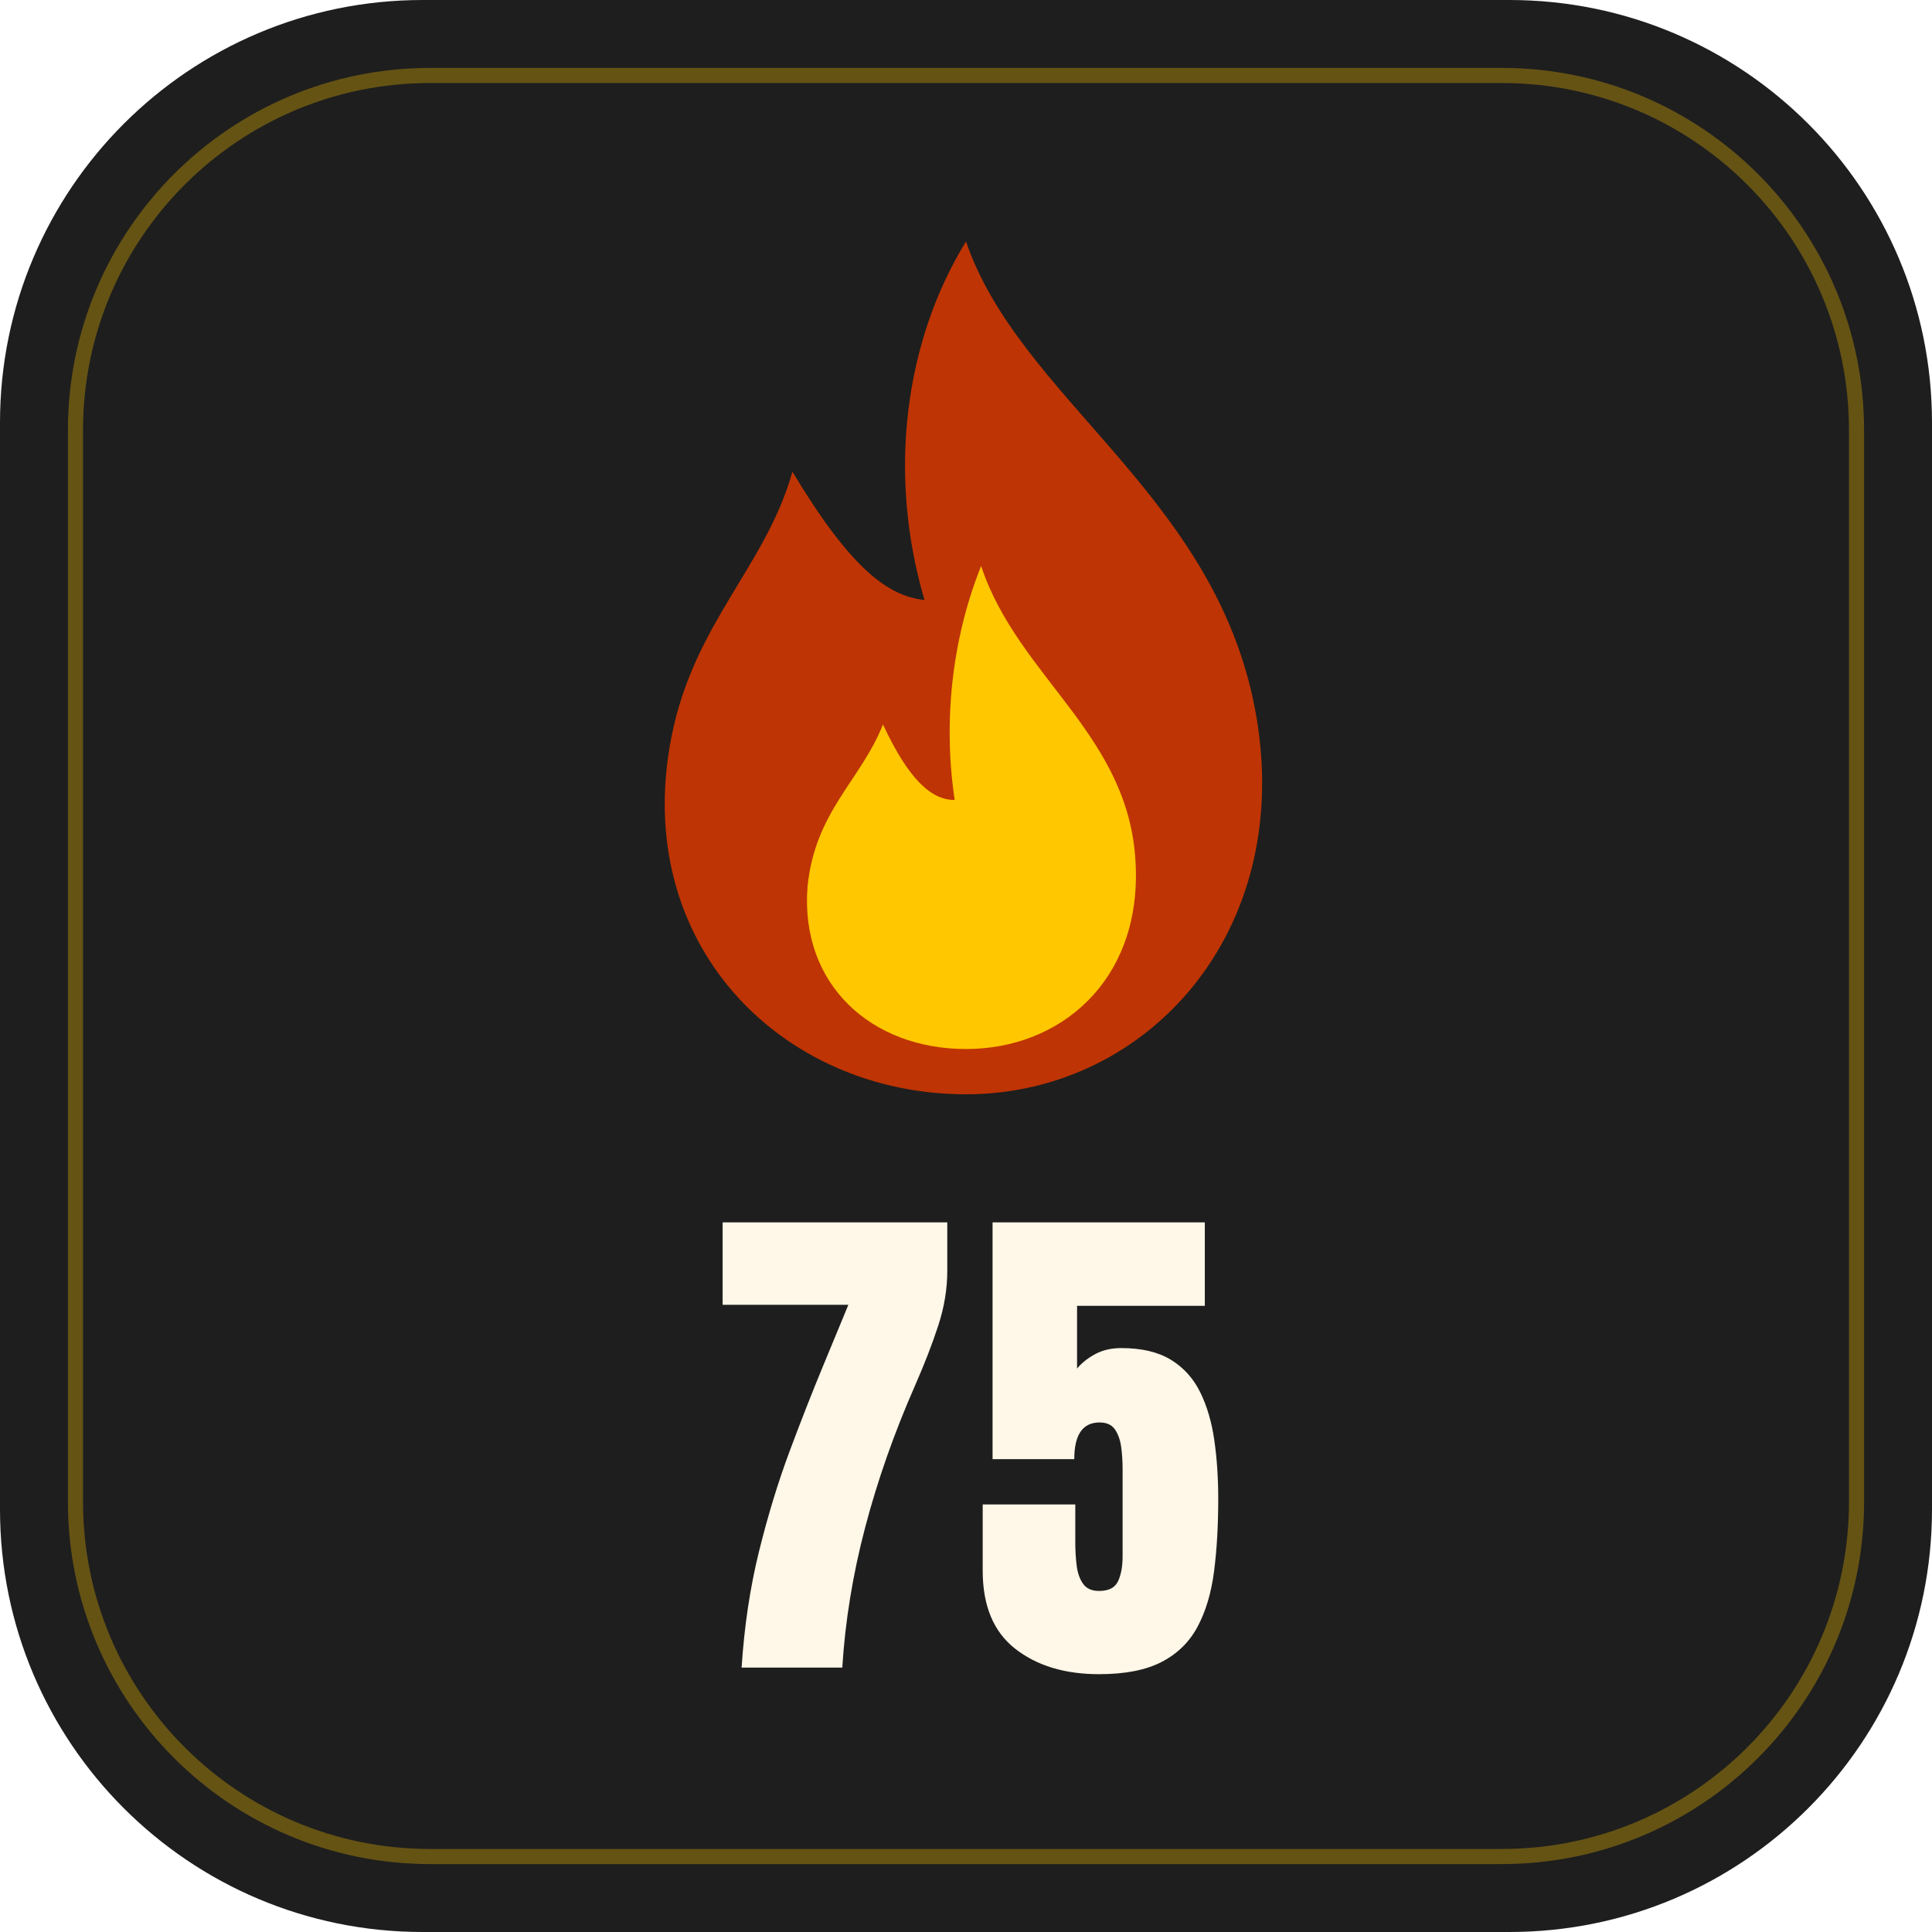
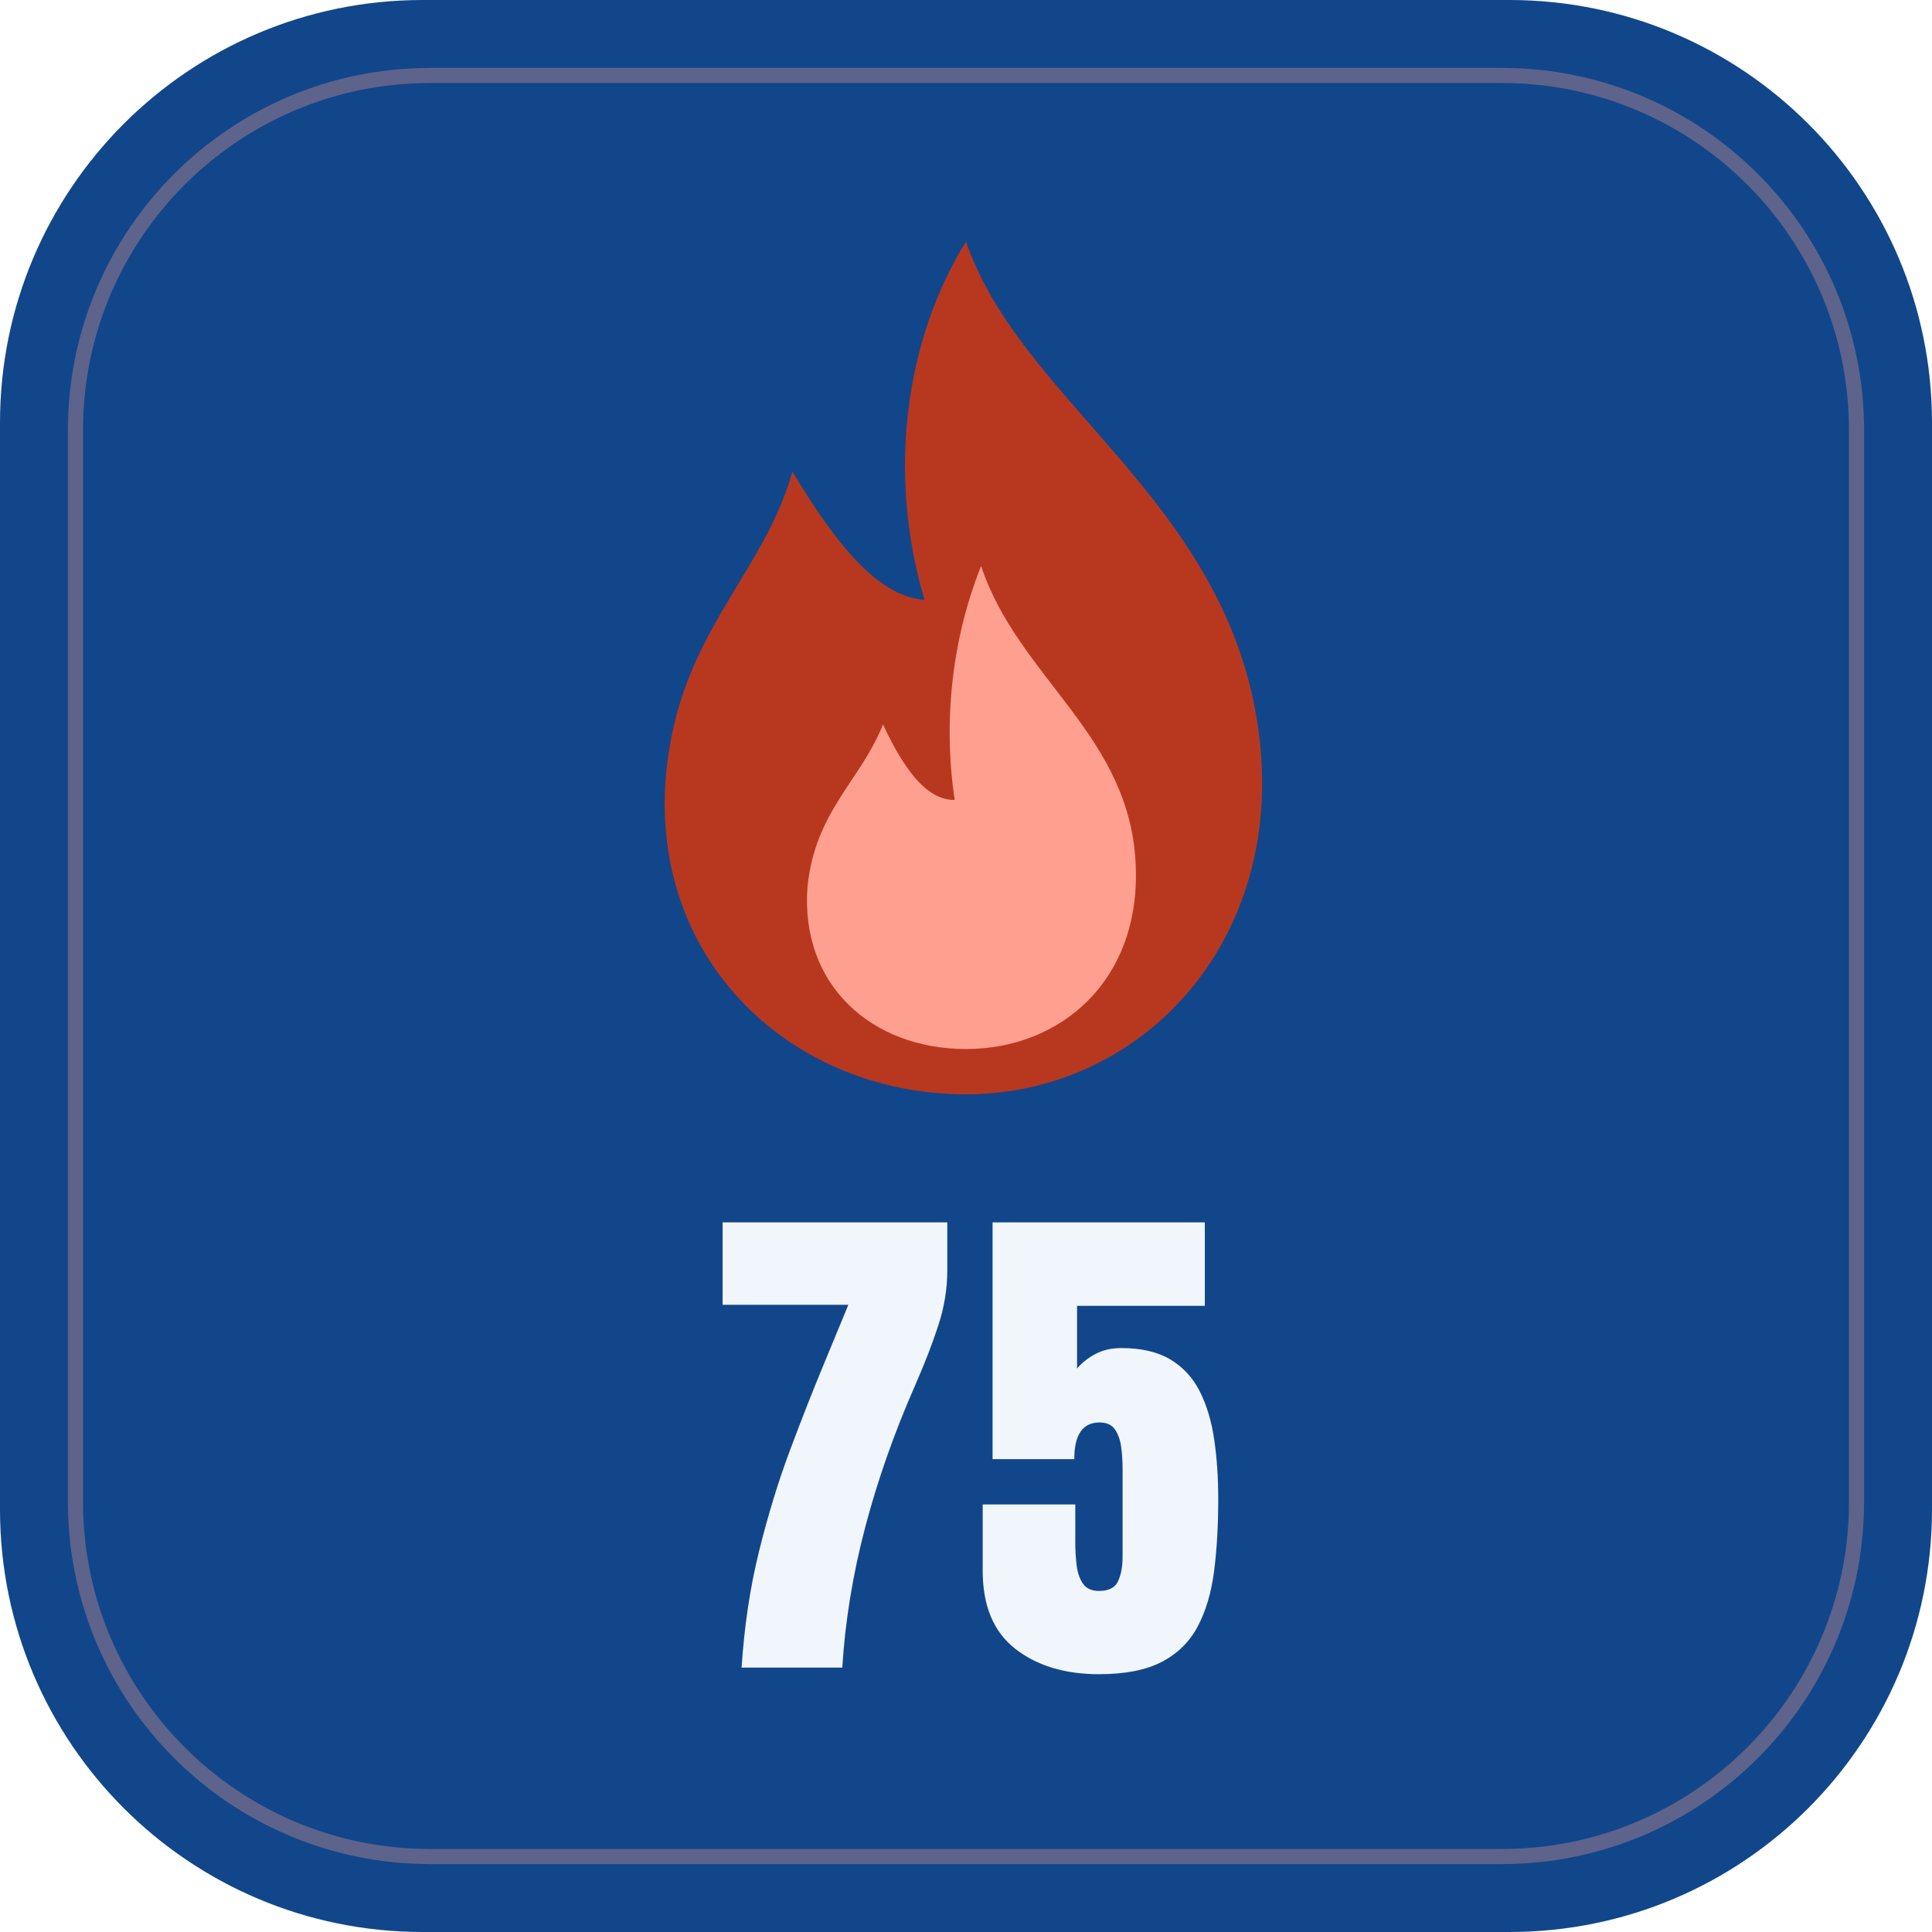
<svg xmlns="http://www.w3.org/2000/svg" viewBox="0 0 1024 1024" width="1024" height="1024">
-   <rect width="1024" height="1024" rx="224" fill="#1e1e1e" />
-   <rect x="40" y="40" width="944" height="944" rx="188" fill="none" stroke="#ffc700" stroke-opacity=".32" stroke-width="8" />
-   <path d="M512 128C540 210 640 260 664 370C690 490 610 580 512 580C414 580 334 500 356 390C368 330 406 300 420 250C450 300 470 316 490 318C470 250 480 180 512 128Z" fill="#bf3404" />
-   <path d="M520 300C540 360 600 390 602 460C604 520 562 556 512 556C462 556 424 522 428 470C432 430 456 414 468 384C482 414 494 424 506 424C500 384 504 340 520 300Z" fill="#ffc700" />
-   <path fill="#fff7e8" d="M393.061 883.866Q395.207 850.88 402.314 822.184Q409.42 793.489 418.673 768.749Q427.925 744.009 436.507 723.359L449.648 691.58H383.005V647.866H502.077V673.611Q502.077 687.825 497.384 702.307Q492.691 716.789 485.048 734.22Q468.42 772.034 458.565 809.513Q448.709 846.991 446.43 883.866ZM582.532 887.352Q555.311 887.352 538.081 873.876Q520.85 860.4 520.85 832.509V797.377H569.927V817.625Q569.927 823.927 570.665 829.827Q571.402 835.727 574.084 839.482Q576.766 843.236 582.532 843.236Q590.175 843.236 592.589 838.074Q595.002 832.911 595.002 824.866V778.47Q595.002 772.705 594.265 767.073Q593.527 761.441 590.98 757.686Q588.432 753.932 582.8 753.932Q569.391 753.932 569.391 773.375H526.08V647.866H638.582V692.116H570.866V725.37Q574.352 721.08 580.319 717.794Q586.286 714.509 594.332 714.509Q610.423 714.509 620.547 720.677Q630.67 726.845 636.101 737.841Q641.532 748.836 643.61 763.318Q645.689 777.8 645.689 794.427Q645.689 815.748 643.476 832.844Q641.264 849.941 634.76 862.143Q628.257 874.345 615.719 880.849Q603.182 887.352 582.532 887.352Z" />
+   <rect width="1024" height="1024" rx="224" fill="#12468A" />
+   <rect x="40" y="40" width="944" height="944" rx="188" fill="none" stroke="#FF9F8F" stroke-opacity=".32" stroke-width="8" />
+   <path d="M512 128C540 210 640 260 664 370C690 490 610 580 512 580C414 580 334 500 356 390C368 330 406 300 420 250C450 300 470 316 490 318C470 250 480 180 512 128Z" fill="#B8381F" />
+   <path d="M520 300C540 360 600 390 602 460C604 520 562 556 512 556C462 556 424 522 428 470C432 430 456 414 468 384C482 414 494 424 506 424C500 384 504 340 520 300Z" fill="#FF9F8F" />
+   <path fill="#F1F6FC" d="M393.061 883.866Q395.207 850.88 402.314 822.184Q409.42 793.489 418.673 768.749Q427.925 744.009 436.507 723.359L449.648 691.58H383.005V647.866H502.077V673.611Q502.077 687.825 497.384 702.307Q492.691 716.789 485.048 734.22Q468.42 772.034 458.565 809.513Q448.709 846.991 446.43 883.866ZM582.532 887.352Q555.311 887.352 538.081 873.876Q520.85 860.4 520.85 832.509V797.377H569.927V817.625Q569.927 823.927 570.665 829.827Q571.402 835.727 574.084 839.482Q576.766 843.236 582.532 843.236Q590.175 843.236 592.589 838.074Q595.002 832.911 595.002 824.866V778.47Q595.002 772.705 594.265 767.073Q593.527 761.441 590.98 757.686Q588.432 753.932 582.8 753.932Q569.391 753.932 569.391 773.375H526.08V647.866H638.582V692.116H570.866V725.37Q574.352 721.08 580.319 717.794Q586.286 714.509 594.332 714.509Q610.423 714.509 620.547 720.677Q630.67 726.845 636.101 737.841Q641.532 748.836 643.61 763.318Q645.689 777.8 645.689 794.427Q645.689 815.748 643.476 832.844Q641.264 849.941 634.76 862.143Q628.257 874.345 615.719 880.849Q603.182 887.352 582.532 887.352Z" />
</svg>
